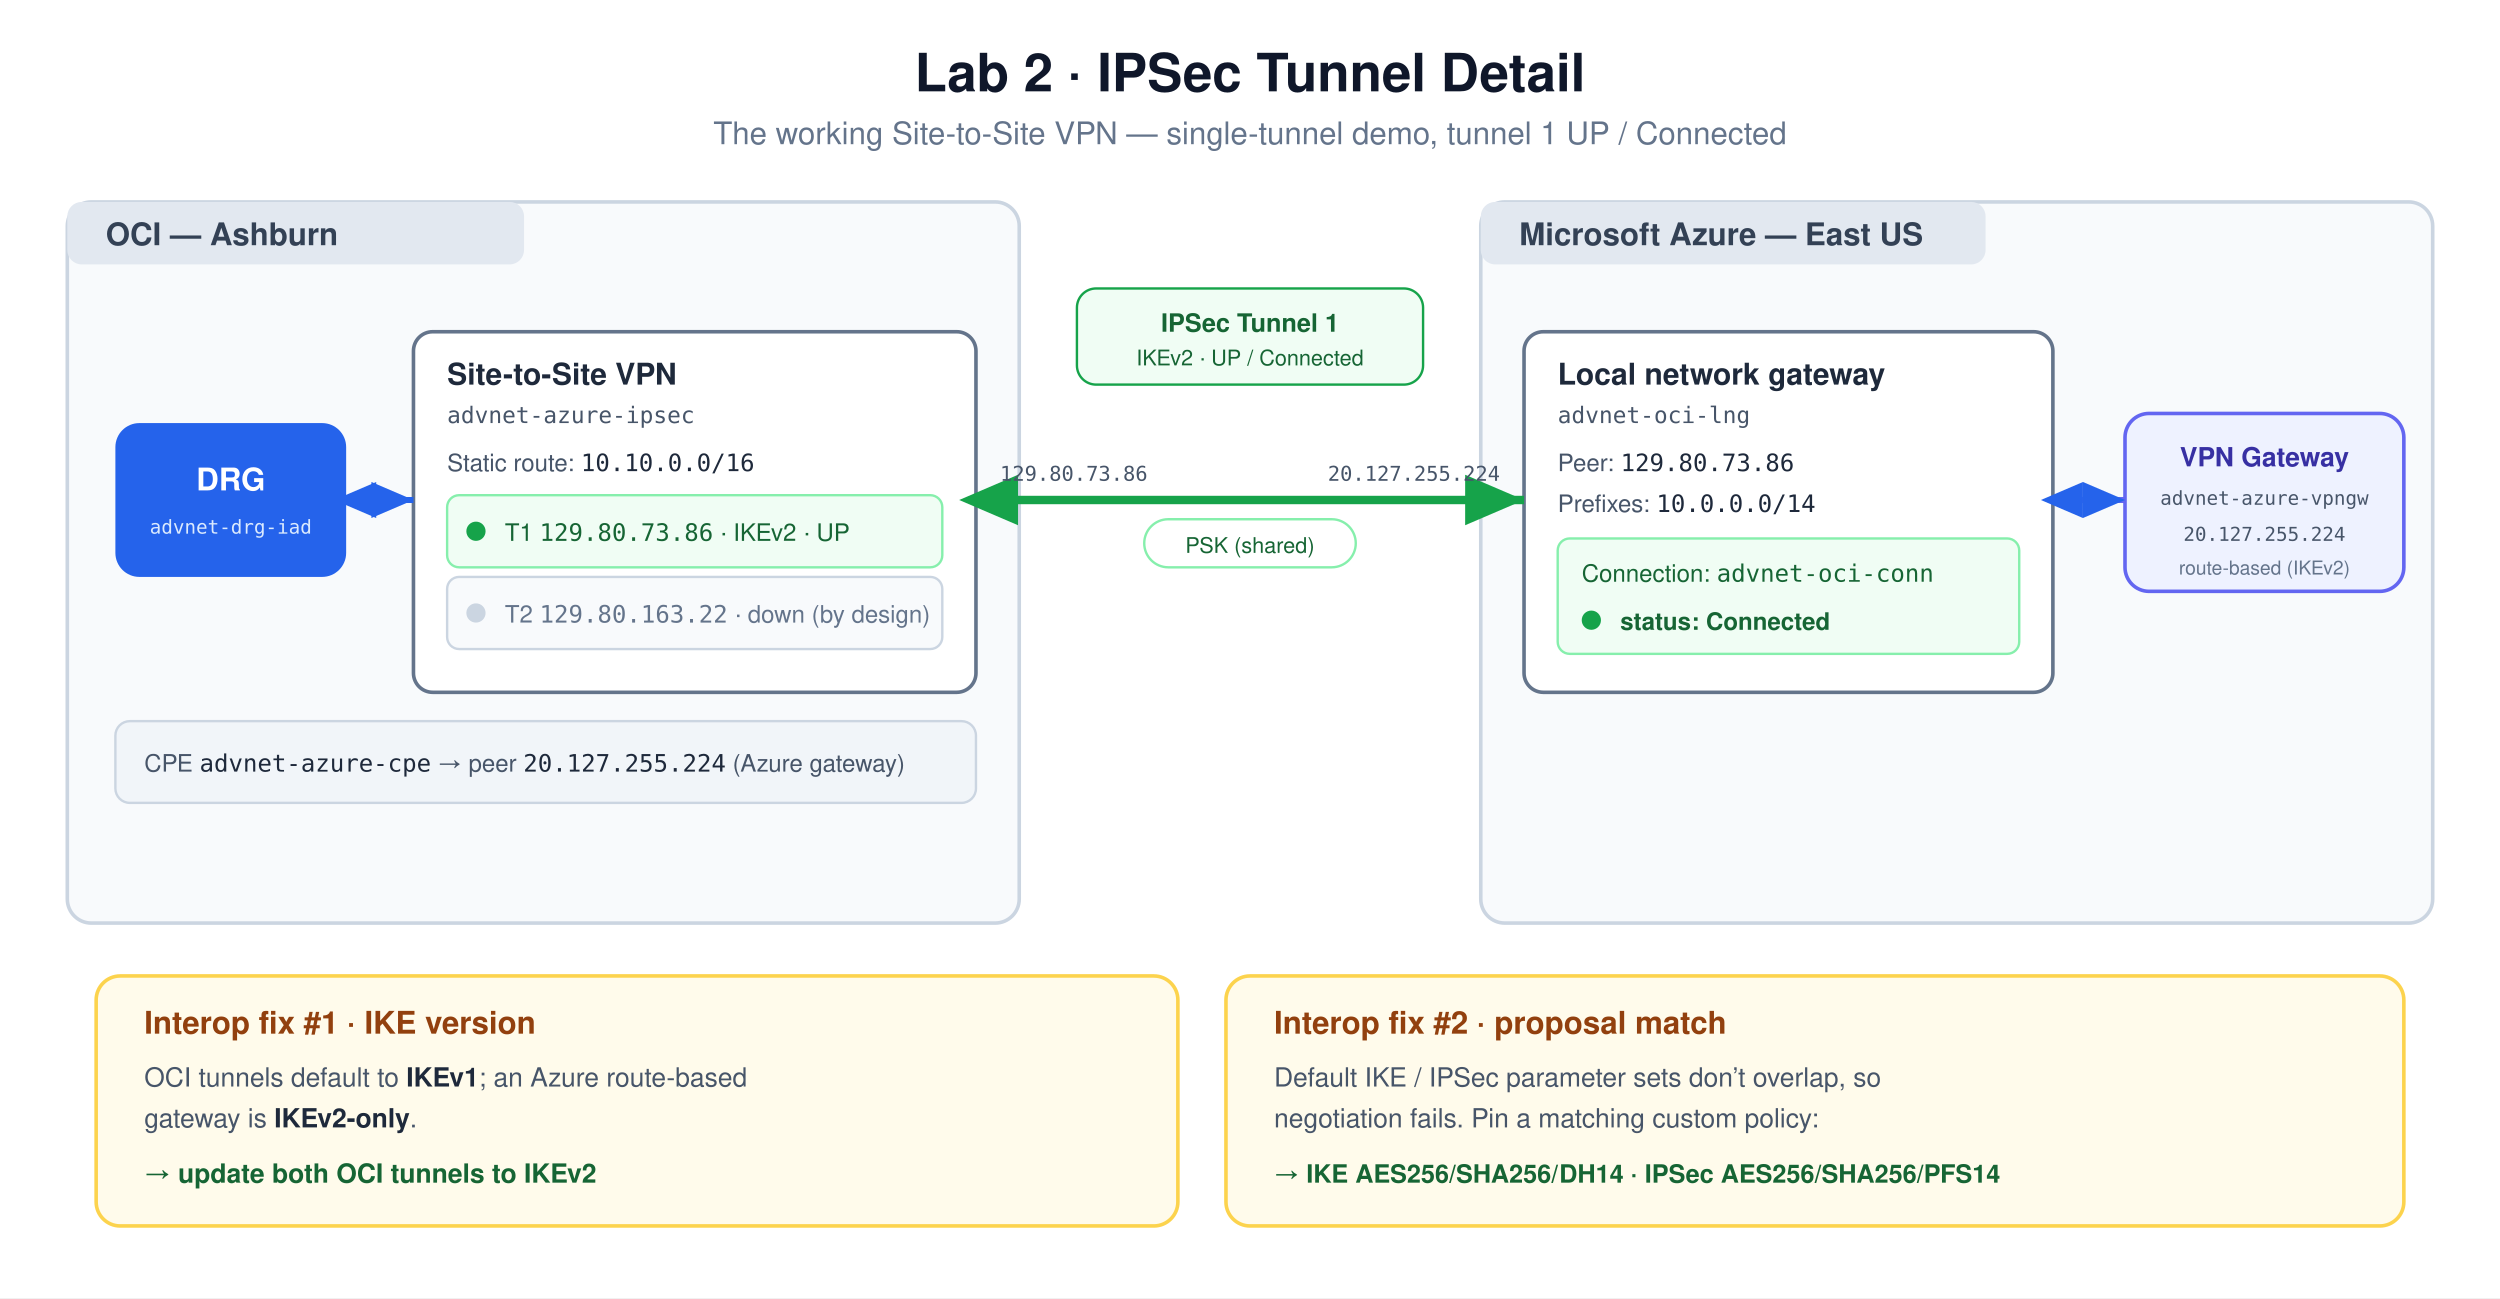
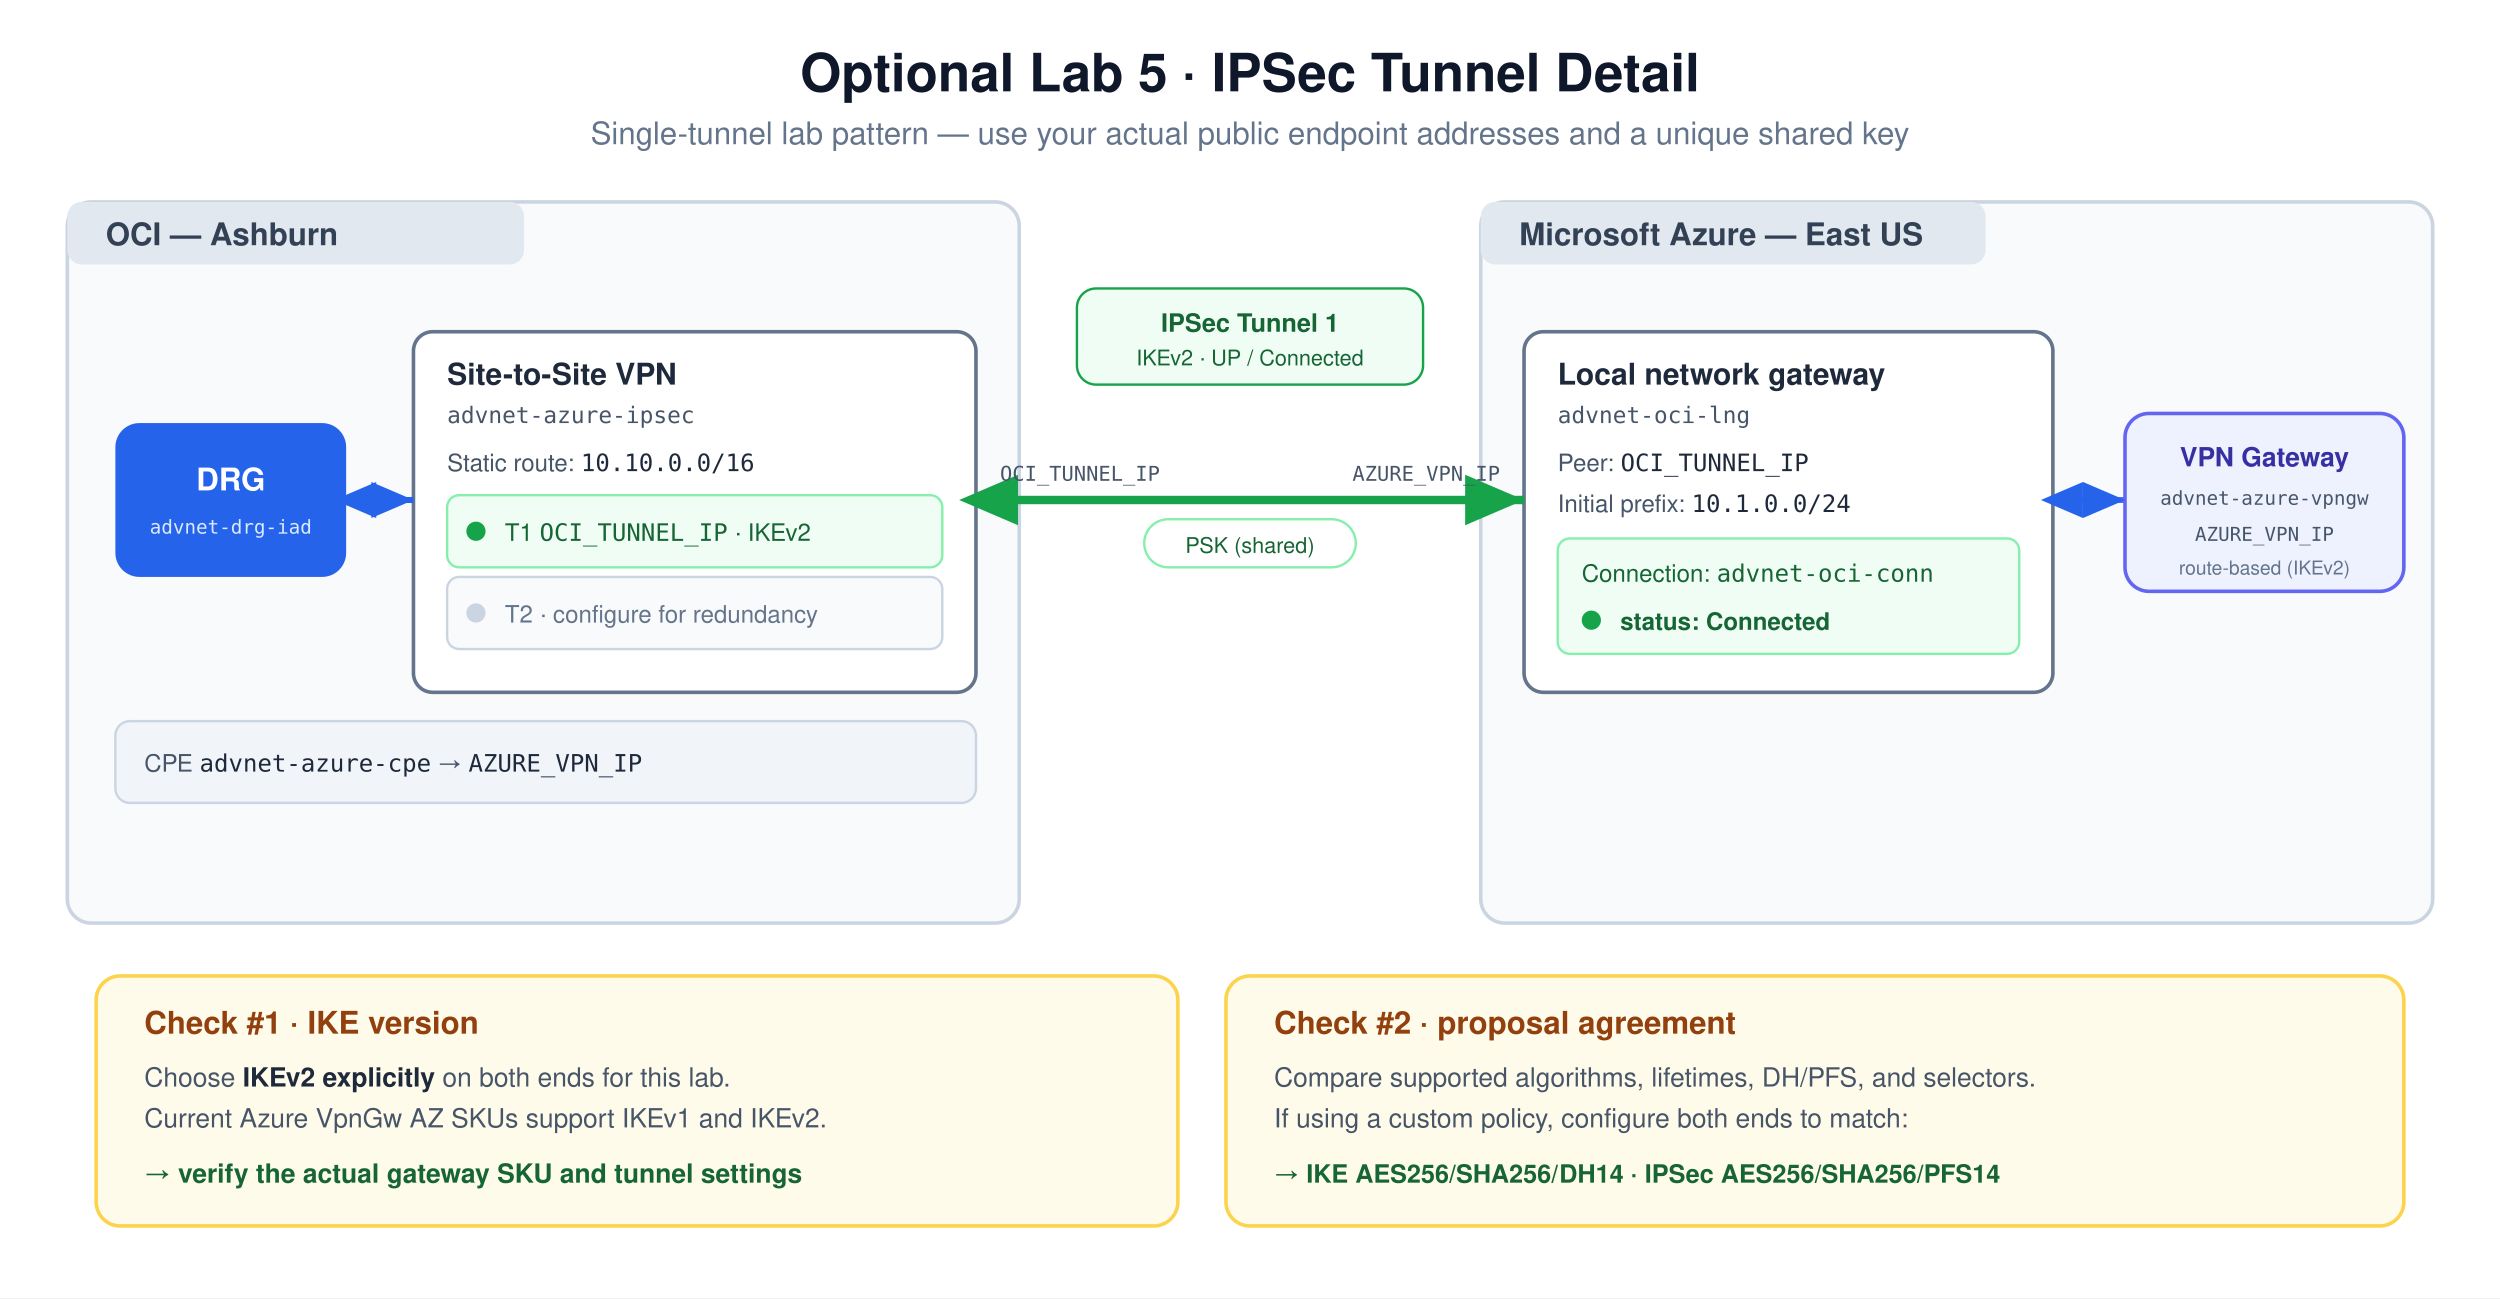
- <svg xmlns="http://www.w3.org/2000/svg" viewBox="0 0 1040 540" font-family="Segoe UI, Helvetica, Arial, sans-serif">
+ <svg xmlns="http://www.w3.org/2000/svg" width="1040" height="540" viewBox="0 0 1040 540" role="img" aria-labelledby="title desc" font-family="Segoe UI, Helvetica, Arial, sans-serif">
  <defs>
    <marker id="ar" markerWidth="9" markerHeight="9" refX="7" refY="3" orient="auto">
      <path d="M0,0 L7,3 L0,6 Z" fill="#2563eb" />
    </marker>
    <marker id="arS" markerWidth="9" markerHeight="9" refX="2" refY="3" orient="auto">
      <path d="M7,0 L0,3 L7,6 Z" fill="#2563eb" />
    </marker>
    <marker id="arG" markerWidth="9" markerHeight="9" refX="7" refY="3" orient="auto">
      <path d="M0,0 L7,3 L0,6 Z" fill="#16a34a" />
    </marker>
    <marker id="arGS" markerWidth="9" markerHeight="9" refX="2" refY="3" orient="auto">
      <path d="M7,0 L0,3 L7,6 Z" fill="#16a34a" />
    </marker>
  </defs>
  <rect width="1040" height="540" fill="#ffffff" />
-   <text x="520" y="38" text-anchor="middle" font-size="22" font-weight="700" fill="#0f172a">Lab 2 · IPSec Tunnel Detail</text>
-   <text x="520" y="60" text-anchor="middle" font-size="13" fill="#64748b">The working Site-to-Site VPN — single-tunnel demo, tunnel 1 UP / Connected</text>
+   <text x="520" y="38" text-anchor="middle" font-size="22" font-weight="700" fill="#0f172a">Optional Lab 5 · IPSec Tunnel Detail</text>
+   <text x="520" y="60" text-anchor="middle" font-size="13" fill="#64748b">Single-tunnel lab pattern — use your actual public endpoint addresses and a unique shared key</text>
  <rect x="28" y="84" width="396" height="300" rx="10" fill="#f8fafc" stroke="#cbd5e1" stroke-width="1.5" />
  <rect x="28" y="84" width="190" height="26" rx="6" fill="#e2e8f0" />
  <text x="44" y="102" font-size="13" font-weight="600" fill="#334155">OCI — Ashburn</text>
  <rect x="48" y="176" width="96" height="64" rx="10" fill="#2563eb" />
  <text x="96" y="204" text-anchor="middle" font-size="13" font-weight="700" fill="#ffffff">DRG</text>
  <text x="96" y="222" text-anchor="middle" font-size="8" font-family="monospace" fill="#dbeafe">advnet-drg-iad</text>
  <rect x="172" y="138" width="234" height="150" rx="8" fill="#ffffff" stroke="#64748b" stroke-width="1.5" />
  <text x="186" y="160" font-size="12.5" font-weight="700" fill="#1e293b">Site-to-Site VPN</text>
  <text x="186" y="176" font-size="9.5" font-family="monospace" fill="#475569">advnet-azure-ipsec</text>
  <text x="186" y="196" font-size="10" fill="#475569">Static route: <tspan font-family="monospace" fill="#1e293b">10.10.0.0/16</tspan>
  </text>
  <rect x="186" y="206" width="206" height="30" rx="5" fill="#f0fdf4" stroke="#86efac" />
  <circle cx="198" cy="221" r="4" fill="#16a34a" />
-   <text x="210" y="225" font-size="10" fill="#166534">T1 <tspan font-family="monospace">129.80.73.86</tspan>  · IKEv2 · UP</text>
+   <text x="210" y="225" font-size="10" fill="#166534">T1 <tspan font-family="monospace">OCI_TUNNEL_IP</tspan> · IKEv2</text>
  <rect x="186" y="240" width="206" height="30" rx="5" fill="#f8fafc" stroke="#cbd5e1" />
  <circle cx="198" cy="255" r="4" fill="#cbd5e1" />
-   <text x="210" y="259" font-size="10" fill="#64748b">T2 <tspan font-family="monospace">129.80.163.22</tspan> · down (by design)</text>
+   <text x="210" y="259" font-size="10" fill="#64748b">T2 · configure for redundancy</text>
  <line x1="144" y1="208" x2="172" y2="208" stroke="#2563eb" stroke-width="2.5" marker-end="url(#ar)" marker-start="url(#arS)" />
  <rect x="48" y="300" width="358" height="34" rx="6" fill="#f1f5f9" stroke="#cbd5e1" />
-   <text x="60" y="321" font-size="10" fill="#475569">CPE <tspan font-family="monospace" fill="#1e293b">advnet-azure-cpe</tspan> → peer <tspan font-family="monospace" fill="#1e293b">20.127.255.224</tspan> (Azure gateway)</text>
+   <text x="60" y="321" font-size="10" fill="#475569">CPE <tspan font-family="monospace" fill="#1e293b">advnet-azure-cpe</tspan> → <tspan font-family="monospace" fill="#1e293b">AZURE_VPN_IP</tspan>
+   </text>
  <rect x="616" y="84" width="396" height="300" rx="10" fill="#f8fafc" stroke="#cbd5e1" stroke-width="1.5" />
  <rect x="616" y="84" width="210" height="26" rx="6" fill="#e2e8f0" />
  <text x="632" y="102" font-size="13" font-weight="600" fill="#334155">Microsoft Azure — East US</text>
  <rect x="634" y="138" width="220" height="150" rx="8" fill="#ffffff" stroke="#64748b" stroke-width="1.5" />
  <text x="648" y="160" font-size="12.5" font-weight="700" fill="#1e293b">Local network gateway</text>
  <text x="648" y="176" font-size="9.5" font-family="monospace" fill="#475569">advnet-oci-lng</text>
-   <text x="648" y="196" font-size="10" fill="#475569">Peer: <tspan font-family="monospace" fill="#1e293b">129.80.73.86</tspan>
+   <text x="648" y="196" font-size="10" fill="#475569">Peer: <tspan font-family="monospace" fill="#1e293b">OCI_TUNNEL_IP</tspan>
  </text>
-   <text x="648" y="213" font-size="10" fill="#475569">Prefixes: <tspan font-family="monospace" fill="#1e293b">10.0.0.0/14</tspan>
+   <text x="648" y="213" font-size="10" fill="#475569">Initial prefix: <tspan font-family="monospace" fill="#1e293b">10.1.0.0/24</tspan>
  </text>
  <rect x="648" y="224" width="192" height="48" rx="5" fill="#f0fdf4" stroke="#86efac" />
  <text x="658" y="242" font-size="10" fill="#166534">Connection: <tspan font-family="monospace">advnet-oci-conn</tspan>
  </text>
  <circle cx="662" cy="258" r="4" fill="#16a34a" />
  <text x="674" y="262" font-size="10" font-weight="600" fill="#166534">status: Connected</text>
  <rect x="884" y="172" width="116" height="74" rx="10" fill="#eef2ff" stroke="#6366f1" stroke-width="1.5" />
  <text x="942" y="194" text-anchor="middle" font-size="11" font-weight="700" fill="#3730a3">VPN Gateway</text>
  <text x="942" y="210" text-anchor="middle" font-size="8" font-family="monospace" fill="#475569">advnet-azure-vpngw</text>
-   <text x="942" y="225" text-anchor="middle" font-size="8" font-family="monospace" fill="#475569">20.127.255.224</text>
+   <text x="942" y="225" text-anchor="middle" font-size="8" font-family="monospace" fill="#475569">AZURE_VPN_IP</text>
  <text x="942" y="239" text-anchor="middle" font-size="8" fill="#64748b">route-based (IKEv2)</text>
  <line x1="854" y1="208" x2="884" y2="208" stroke="#6366f1" stroke-width="2.5" marker-end="url(#ar)" marker-start="url(#arS)" />
  <line x1="406" y1="208" x2="634" y2="208" stroke="#16a34a" stroke-width="3.5" marker-end="url(#arG)" marker-start="url(#arGS)" />
  <rect x="448" y="120" width="144" height="40" rx="8" fill="#f0fdf4" stroke="#16a34a" />
  <text x="520" y="138" text-anchor="middle" font-size="10.5" font-weight="700" fill="#166534">IPSec Tunnel 1</text>
  <text x="520" y="152" text-anchor="middle" font-size="9" fill="#166534">IKEv2 · UP / Connected</text>
  <rect x="476" y="216" width="88" height="20" rx="10" fill="#ffffff" stroke="#86efac" />
  <text x="520" y="230" text-anchor="middle" font-size="9" fill="#166534">PSK (shared)</text>
-   <text x="416" y="200" font-size="8.5" font-family="monospace" fill="#475569">129.80.73.86</text>
-   <text x="624" y="200" text-anchor="end" font-size="8.5" font-family="monospace" fill="#475569">20.127.255.224</text>
+   <text x="416" y="200" font-size="8.5" font-family="monospace" fill="#475569">OCI_TUNNEL_IP</text>
+   <text x="624" y="200" text-anchor="end" font-size="8.5" font-family="monospace" fill="#475569">AZURE_VPN_IP</text>
  <rect x="40" y="406" width="450" height="104" rx="10" fill="#fffbeb" stroke="#fcd34d" stroke-width="1.5" />
-   <text x="60" y="430" font-size="13" font-weight="700" fill="#92400e">Interop fix #1 · IKE version</text>
-   <text x="60" y="452" font-size="11" fill="#475569">OCI tunnels default to <tspan font-weight="700" fill="#1e293b">IKEv1</tspan>; an Azure route-based</text>
-   <text x="60" y="469" font-size="11" fill="#475569">gateway is <tspan font-weight="700" fill="#1e293b">IKEv2-only</tspan>.</text>
-   <text x="60" y="492" font-size="11" font-weight="600" fill="#166534">→ update both OCI tunnels to IKEv2</text>
+   <text x="60" y="430" font-size="13" font-weight="700" fill="#92400e">Check #1 · IKE version</text>
+   <text x="60" y="452" font-size="11" fill="#475569">Choose <tspan font-weight="700" fill="#1e293b">IKEv2 explicitly</tspan> on both ends for this lab.</text>
+   <text x="60" y="469" font-size="11" fill="#475569">Current Azure VpnGw AZ SKUs support IKEv1 and IKEv2.</text>
+   <text x="60" y="492" font-size="11" font-weight="600" fill="#166534">→ verify the actual gateway SKU and tunnel settings</text>
  <rect x="510" y="406" width="490" height="104" rx="10" fill="#fffbeb" stroke="#fcd34d" stroke-width="1.5" />
-   <text x="530" y="430" font-size="13" font-weight="700" fill="#92400e">Interop fix #2 · proposal match</text>
-   <text x="530" y="452" font-size="11" fill="#475569">Default IKE / IPSec parameter sets don’t overlap, so</text>
-   <text x="530" y="469" font-size="11" fill="#475569">negotiation fails. Pin a matching custom policy:</text>
+   <text x="530" y="430" font-size="13" font-weight="700" fill="#92400e">Check #2 · proposal agreement</text>
+   <text x="530" y="452" font-size="11" fill="#475569">Compare supported algorithms, lifetimes, DH/PFS, and selectors.</text>
+   <text x="530" y="469" font-size="11" fill="#475569">If using a custom policy, configure both ends to match:</text>
  <text x="530" y="492" font-size="10.5" font-weight="600" fill="#166534">→ IKE AES256/SHA256/DH14 · IPSec AES256/SHA256/PFS14</text>
</svg>
